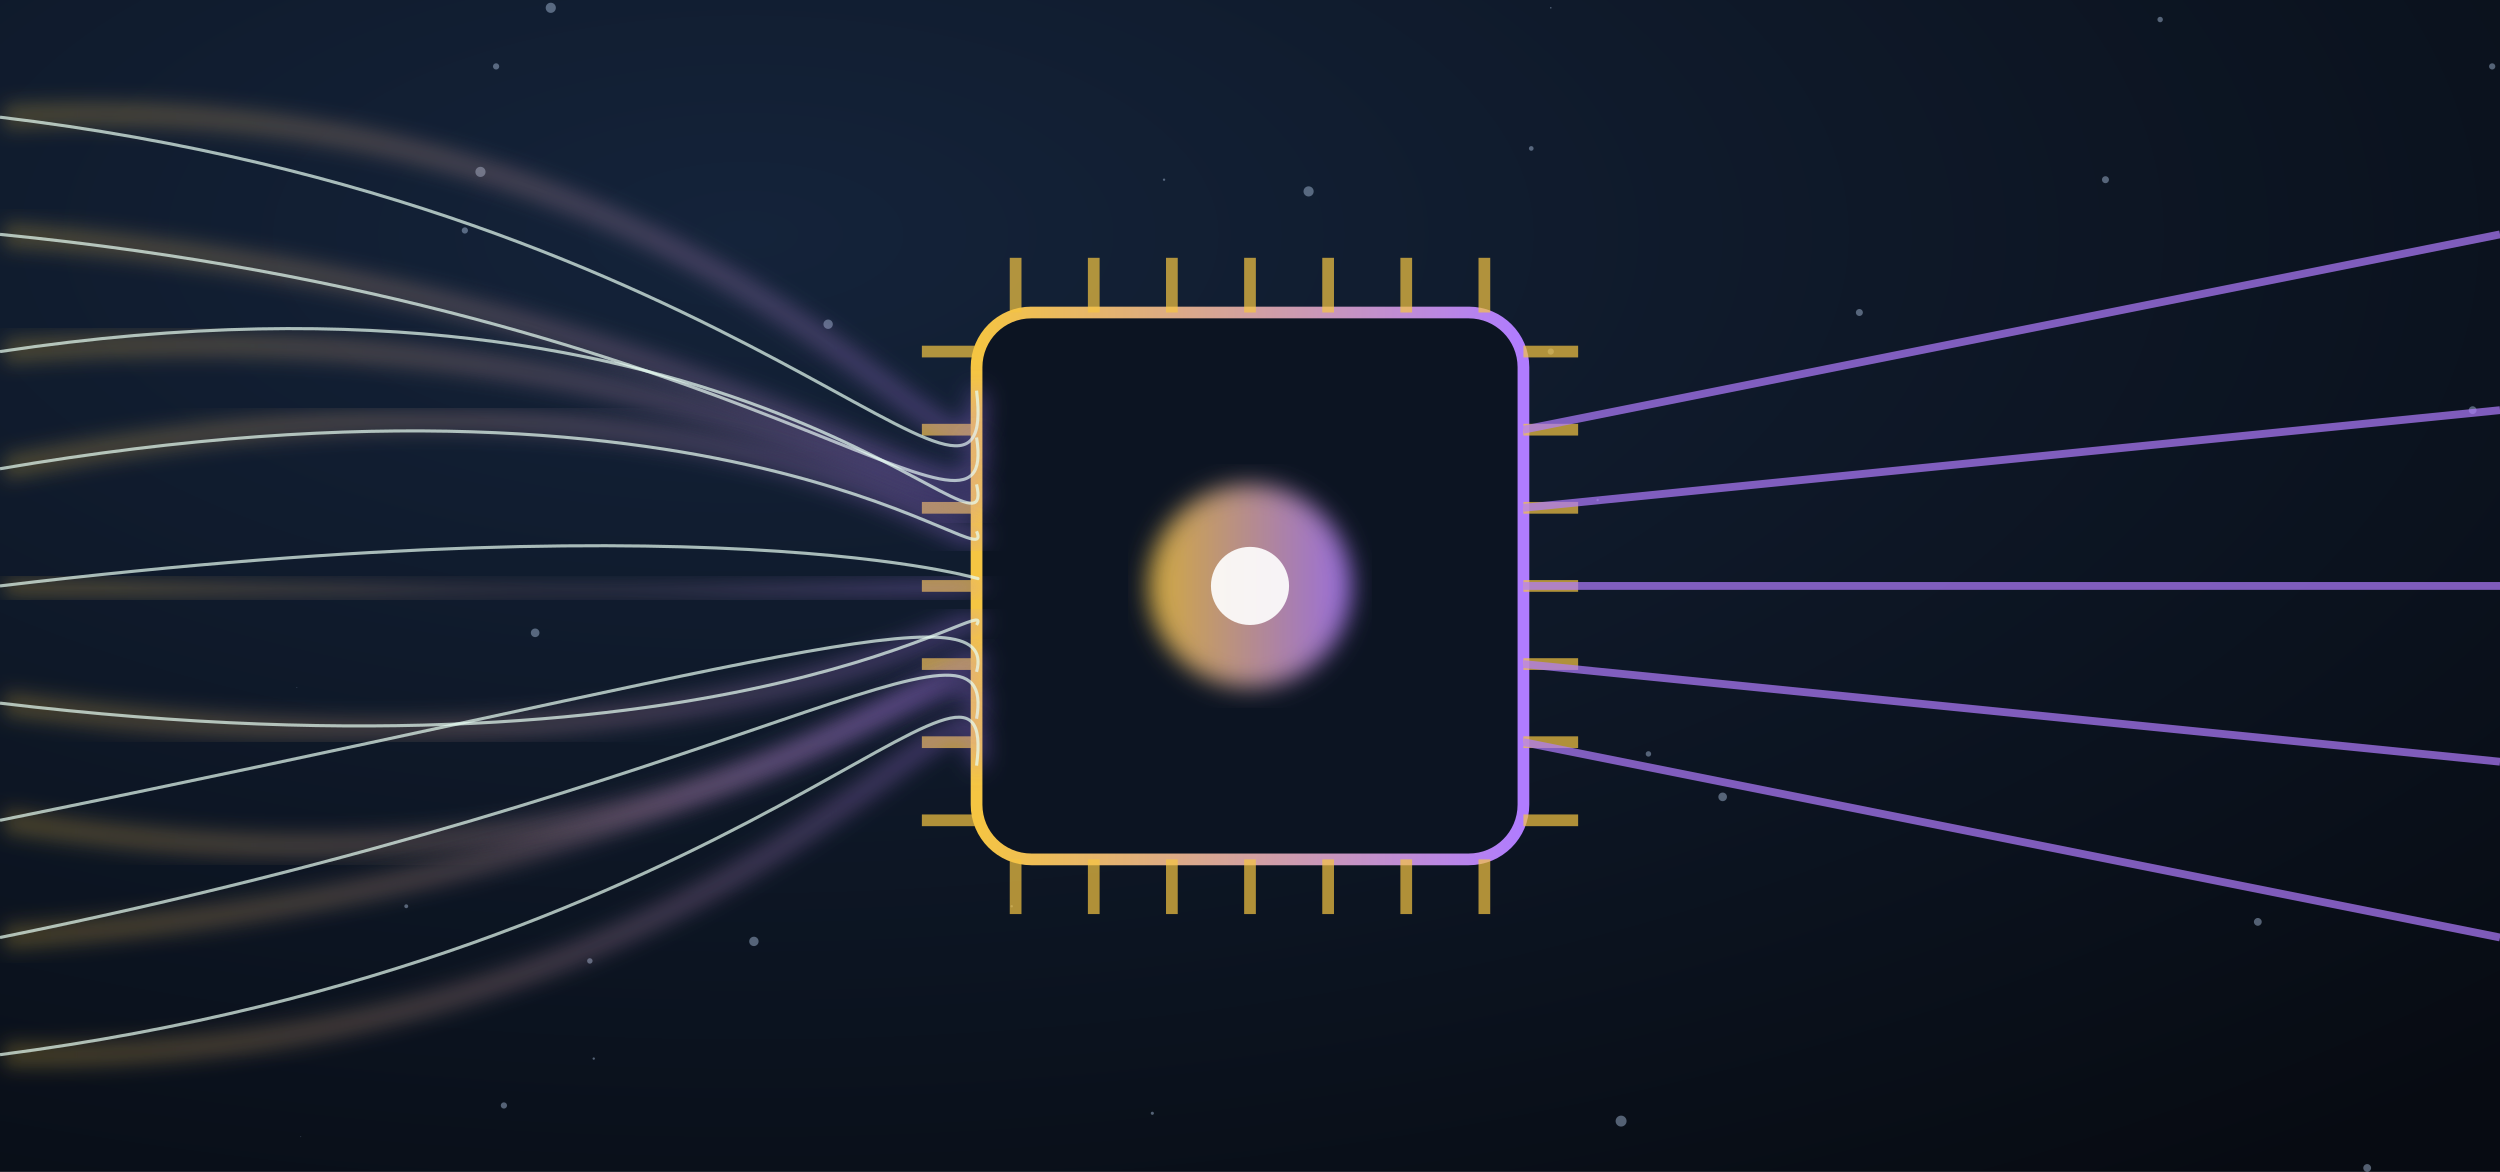
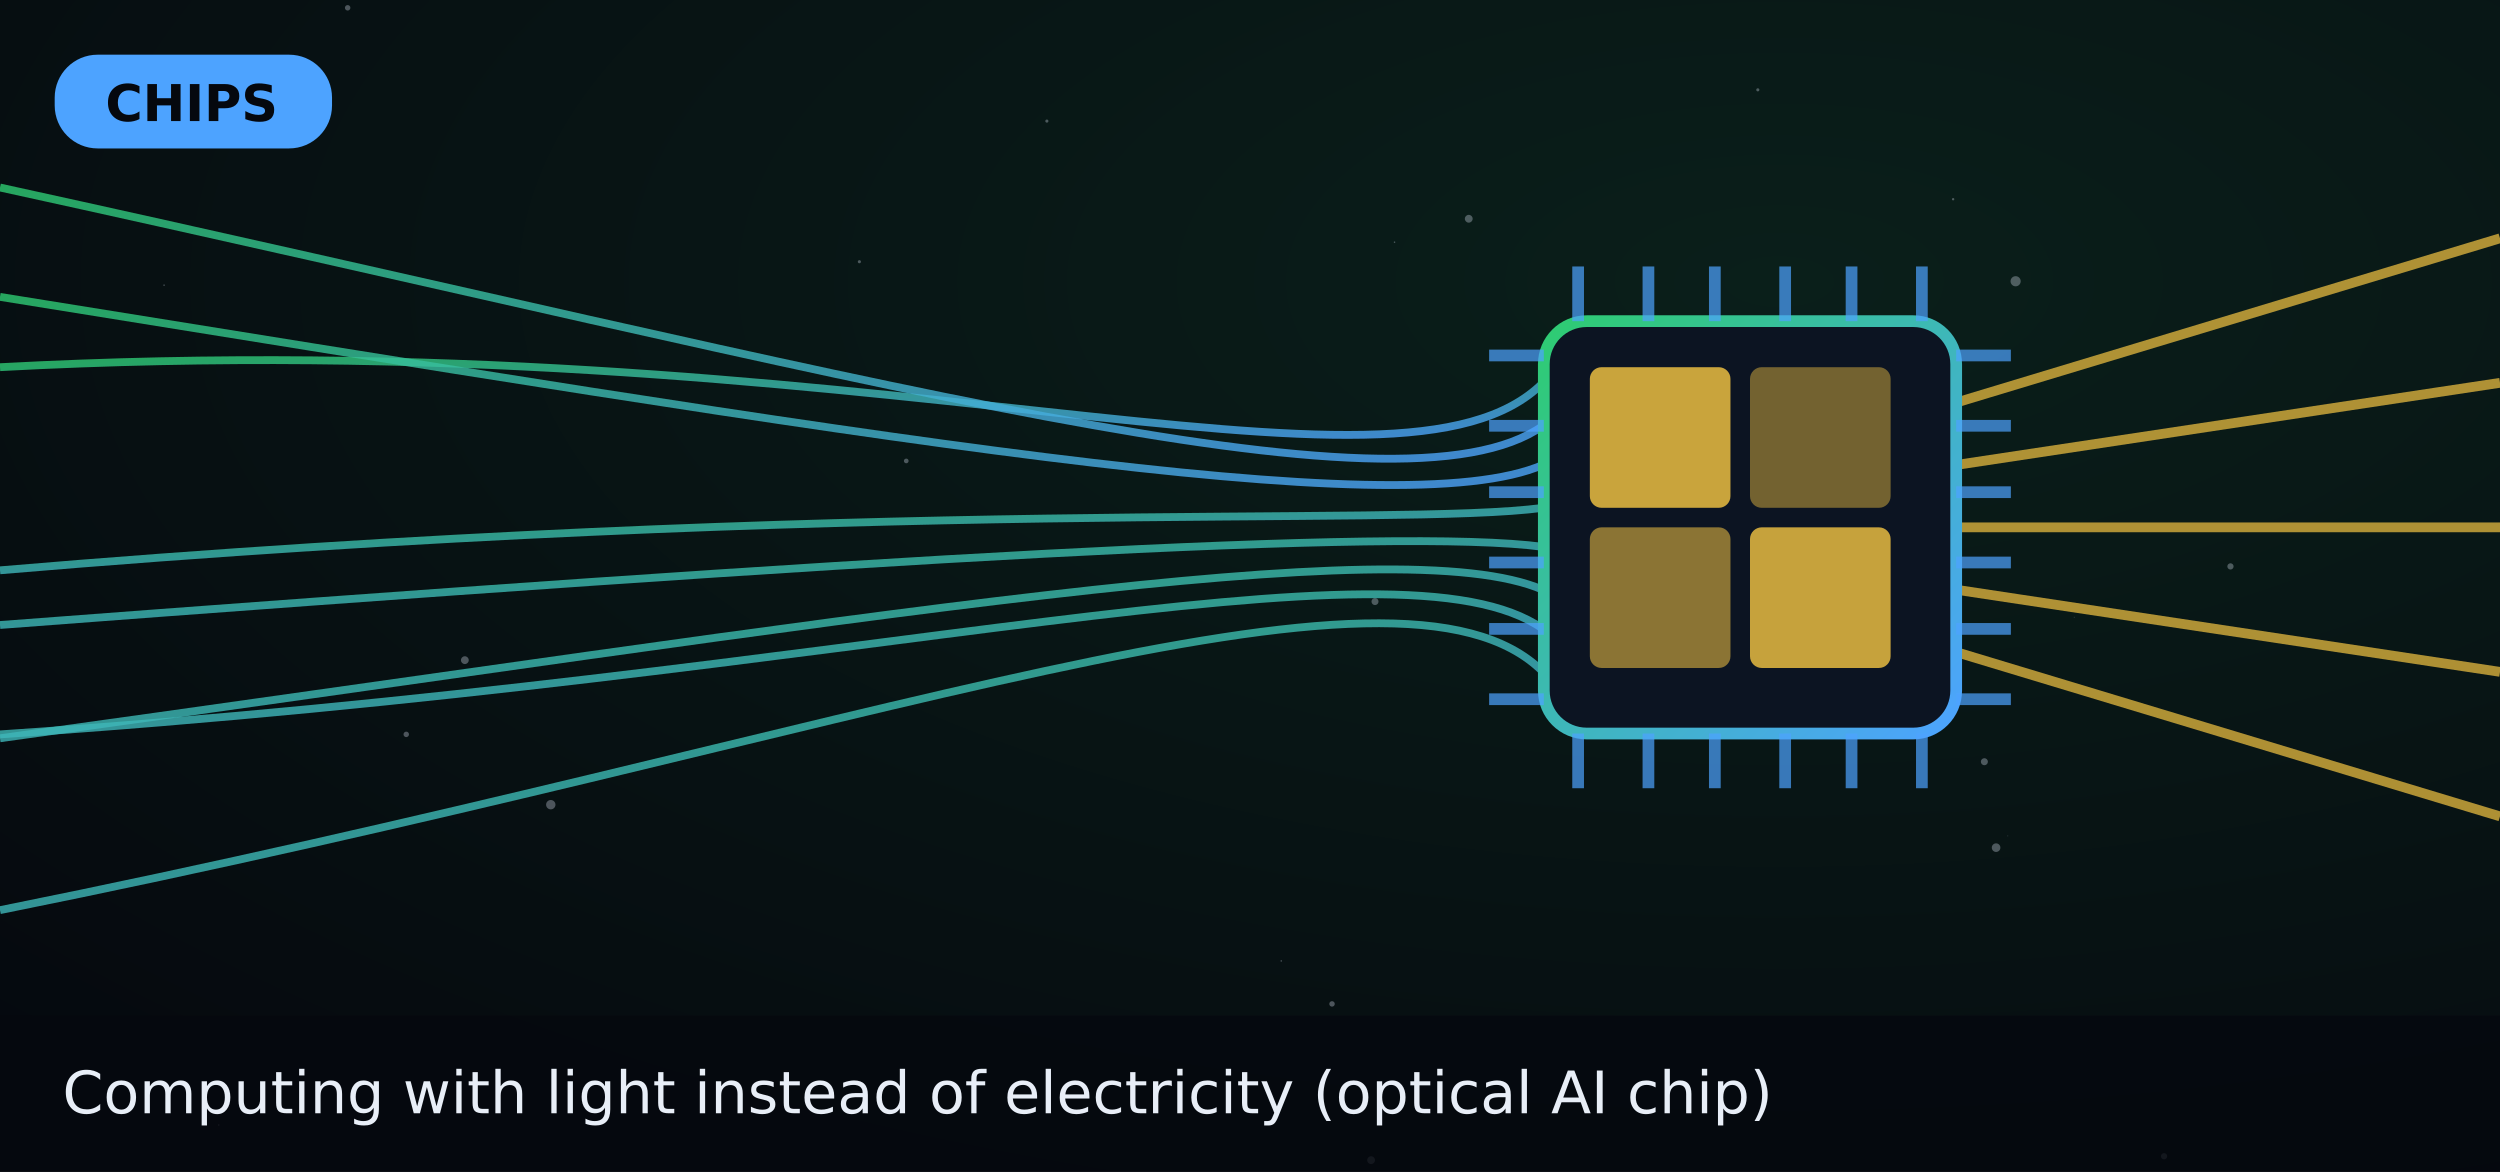
- <svg xmlns="http://www.w3.org/2000/svg" viewBox="0 0 640 300">
+ <svg xmlns="http://www.w3.org/2000/svg" viewBox="0 0 640 300" width="640" height="300">
  <defs>
-     <linearGradient id="g" x1="0" x2="1">
-       <stop offset="0" stop-color="#f5c542" />
-       <stop offset="1" stop-color="#b07cff" />
+     <linearGradient id="g" x1="0" x2="1" y1="0" y2="1">
+       <stop offset="0" stop-color="#2ecc71" />
+       <stop offset="1" stop-color="#4da3ff" />
    </linearGradient>
-     <radialGradient id="bg" cx=".3" cy=".2" r="1">
-       <stop offset="0" stop-color="#14233a" />
-       <stop offset="1" stop-color="#070b12" />
+     <radialGradient id="bg" cx="0.71" cy="0.24" r="1">
+       <stop offset="0" stop-color="#0a1f1a" />
+       <stop offset="1" stop-color="#05080e" />
    </radialGradient>
    <filter id="f">
      <feGaussianBlur stdDeviation="3" />
    </filter>
  </defs>
  <rect width="640" height="300" fill="url(#bg)" />
-   <circle cx="341" cy="169" r="1.2" fill="#9fb4d0" opacity=".5" />
-   <circle cx="335" cy="107" r="0.4" fill="#9fb4d0" opacity=".5" />
-   <circle cx="137" cy="162" r="1.1" fill="#9fb4d0" opacity=".5" />
-   <circle cx="606" cy="299" r="1.0" fill="#9fb4d0" opacity=".5" />
-   <circle cx="343" cy="231" r="0.0" fill="#9fb4d0" opacity=".5" />
-   <circle cx="422" cy="193" r="0.7" fill="#9fb4d0" opacity=".5" />
-   <circle cx="269" cy="118" r="0.1" fill="#9fb4d0" opacity=".5" />
-   <circle cx="298" cy="46" r="0.3" fill="#9fb4d0" opacity=".5" />
-   <circle cx="638" cy="17" r="0.8" fill="#9fb4d0" opacity=".5" />
-   <circle cx="392" cy="38" r="0.6" fill="#9fb4d0" opacity=".5" />
-   <circle cx="346" cy="167" r="0.0" fill="#9fb4d0" opacity=".5" />
-   <circle cx="152" cy="271" r="0.3" fill="#9fb4d0" opacity=".5" />
-   <circle cx="123" cy="44" r="1.3" fill="#9fb4d0" opacity=".5" />
-   <circle cx="633" cy="105" r="1.0" fill="#9fb4d0" opacity=".5" />
-   <circle cx="129" cy="283" r="0.8" fill="#9fb4d0" opacity=".5" />
-   <circle cx="267" cy="193" r="0.3" fill="#9fb4d0" opacity=".5" />
-   <circle cx="553" cy="5" r="0.7" fill="#9fb4d0" opacity=".5" />
-   <circle cx="397" cy="90" r="0.8" fill="#9fb4d0" opacity=".5" />
-   <circle cx="119" cy="59" r="0.8" fill="#9fb4d0" opacity=".5" />
-   <circle cx="141" cy="2" r="1.3" fill="#9fb4d0" opacity=".5" />
-   <circle cx="578" cy="236" r="1.0" fill="#9fb4d0" opacity=".5" />
-   <circle cx="344" cy="145" r="0.5" fill="#9fb4d0" opacity=".5" />
-   <circle cx="104" cy="232" r="0.5" fill="#9fb4d0" opacity=".5" />
-   <circle cx="539" cy="46" r="0.9" fill="#9fb4d0" opacity=".5" />
-   <circle cx="259" cy="232" r="0.3" fill="#9fb4d0" opacity=".5" />
-   <circle cx="476" cy="80" r="0.9" fill="#9fb4d0" opacity=".5" />
-   <circle cx="295" cy="285" r="0.4" fill="#9fb4d0" opacity=".5" />
-   <circle cx="127" cy="17" r="0.8" fill="#9fb4d0" opacity=".5" />
-   <circle cx="409" cy="128" r="0.3" fill="#9fb4d0" opacity=".5" />
-   <circle cx="193" cy="241" r="1.2" fill="#9fb4d0" opacity=".5" />
-   <circle cx="77" cy="291" r="0.1" fill="#9fb4d0" opacity=".5" />
-   <circle cx="335" cy="49" r="1.3" fill="#9fb4d0" opacity=".5" />
-   <circle cx="397" cy="2" r="0.2" fill="#9fb4d0" opacity=".5" />
-   <circle cx="441" cy="204" r="1.1" fill="#9fb4d0" opacity=".5" />
-   <circle cx="415" cy="287" r="1.4" fill="#9fb4d0" opacity=".5" />
-   <circle cx="76" cy="176" r="0.1" fill="#9fb4d0" opacity=".5" />
-   <circle cx="390" cy="98" r="1.1" fill="#9fb4d0" opacity=".5" />
-   <circle cx="151" cy="246" r="0.7" fill="#9fb4d0" opacity=".5" />
-   <circle cx="251" cy="144" r="0.8" fill="#9fb4d0" opacity=".5" />
-   <circle cx="212" cy="83" r="1.2" fill="#9fb4d0" opacity=".5" />
-   <rect x="250.0" y="80.0" width="140" height="140" rx="14" fill="#0c1422" stroke="url(#g)" stroke-width="3" />
-   <path d="M260.0 80.0v-14M260.0 220.0v14M250.0 90.0h-14M390.0 90.0h14" stroke="#f5c542" stroke-width="3" opacity=".7" />
-   <path d="M280.0 80.0v-14M280.0 220.0v14M250.0 110.0h-14M390.0 110.0h14" stroke="#f5c542" stroke-width="3" opacity=".7" />
-   <path d="M300.0 80.0v-14M300.0 220.0v14M250.0 130.0h-14M390.0 130.0h14" stroke="#f5c542" stroke-width="3" opacity=".7" />
-   <path d="M320.0 80.0v-14M320.0 220.0v14M250.0 150.0h-14M390.0 150.0h14" stroke="#f5c542" stroke-width="3" opacity=".7" />
-   <path d="M340.0 80.0v-14M340.0 220.0v14M250.0 170.0h-14M390.0 170.0h14" stroke="#f5c542" stroke-width="3" opacity=".7" />
-   <path d="M360.0 80.0v-14M360.0 220.0v14M250.0 190.0h-14M390.0 190.0h14" stroke="#f5c542" stroke-width="3" opacity=".7" />
-   <path d="M380.0 80.0v-14M380.0 220.0v14M250.0 210.0h-14M390.0 210.0h14" stroke="#f5c542" stroke-width="3" opacity=".7" />
-   <path d="M0 30 C 192.0 18, 256.0 150.0, 250.0 100.0" stroke="url(#g)" stroke-width="2" fill="none" opacity=".8" filter="url(#f)" />
-   <path d="M0 30 C 192.0 53, 256.0 150.0, 250.0 100.0" stroke="#e8fff4" stroke-width=".8" fill="none" opacity=".7" />
-   <path d="M0 60 C 192.0 74, 256.0 150.0, 250.0 112.0" stroke="url(#g)" stroke-width="2" fill="none" opacity=".8" filter="url(#f)" />
-   <path d="M0 60 C 192.0 79, 256.0 150.0, 250.0 112.0" stroke="#e8fff4" stroke-width=".8" fill="none" opacity=".7" />
-   <path d="M0 90 C 192.0 76, 256.0 150.0, 250.0 124.0" stroke="url(#g)" stroke-width="2" fill="none" opacity=".8" filter="url(#f)" />
-   <path d="M0 90 C 192.0 61, 256.0 150.0, 250.0 124.0" stroke="#e8fff4" stroke-width=".8" fill="none" opacity=".7" />
-   <path d="M0 120 C 192.0 80, 256.0 150.0, 250.0 136.0" stroke="url(#g)" stroke-width="2" fill="none" opacity=".8" filter="url(#f)" />
-   <path d="M0 120 C 192.0 87, 256.0 150.0, 250.0 136.0" stroke="#e8fff4" stroke-width=".8" fill="none" opacity=".7" />
-   <path d="M0 150 C 192.0 157, 256.0 150.0, 250.0 148.0" stroke="url(#g)" stroke-width="2" fill="none" opacity=".8" filter="url(#f)" />
-   <path d="M0 150 C 192.0 127, 256.0 150.0, 250.0 148.0" stroke="#e8fff4" stroke-width=".8" fill="none" opacity=".7" />
-   <path d="M0 180 C 192.0 206, 256.0 150.0, 250.0 160.0" stroke="url(#g)" stroke-width="2" fill="none" opacity=".8" filter="url(#f)" />
-   <path d="M0 180 C 192.0 203, 256.0 150.0, 250.0 160.0" stroke="#e8fff4" stroke-width=".8" fill="none" opacity=".7" />
-   <path d="M0 210 C 192.0 241, 256.0 150.0, 250.0 172.0" stroke="url(#g)" stroke-width="2" fill="none" opacity=".8" filter="url(#f)" />
-   <path d="M0 210 C 192.0 171, 256.0 150.0, 250.0 172.0" stroke="#e8fff4" stroke-width=".8" fill="none" opacity=".7" />
-   <path d="M0 240 C 192.0 228, 256.0 150.0, 250.0 184.0" stroke="url(#g)" stroke-width="2" fill="none" opacity=".8" filter="url(#f)" />
-   <path d="M0 240 C 192.0 201, 256.0 150.0, 250.0 184.0" stroke="#e8fff4" stroke-width=".8" fill="none" opacity=".7" />
-   <path d="M0 270 C 192.0 274, 256.0 150.0, 250.0 196.0" stroke="url(#g)" stroke-width="2" fill="none" opacity=".8" filter="url(#f)" />
-   <path d="M0 270 C 192.0 245, 256.0 150.0, 250.0 196.0" stroke="#e8fff4" stroke-width=".8" fill="none" opacity=".7" />
-   <path d="M390.0 110.0 L640 60.0" stroke="#b07cff" stroke-width="2" opacity=".7" />
-   <path d="M390.0 130.0 L640 105.0" stroke="#b07cff" stroke-width="2" opacity=".7" />
-   <path d="M390.0 150.0 L640 150.0" stroke="#b07cff" stroke-width="2" opacity=".7" />
-   <path d="M390.0 170.0 L640 195.0" stroke="#b07cff" stroke-width="2" opacity=".7" />
-   <path d="M390.0 190.0 L640 240.0" stroke="#b07cff" stroke-width="2" opacity=".7" />
-   <circle cx="320.0" cy="150.0" r="26" fill="url(#g)" opacity=".85" filter="url(#f)" />
-   <circle cx="320.0" cy="150.0" r="10" fill="#fff" opacity=".9" />
+   <circle cx="483" cy="37" r="0.0" fill="#cfd8e6" opacity=".35" />
+   <circle cx="450" cy="23" r="0.4" fill="#cfd8e6" opacity=".35" />
+   <circle cx="434" cy="184" r="0.7" fill="#cfd8e6" opacity=".35" />
+   <circle cx="462" cy="92" r="0.8" fill="#cfd8e6" opacity=".35" />
+   <circle cx="56" cy="288" r="0.2" fill="#cfd8e6" opacity=".35" />
+   <circle cx="341" cy="257" r="0.7" fill="#cfd8e6" opacity=".35" />
+   <circle cx="531" cy="158" r="0.1" fill="#cfd8e6" opacity=".35" />
+   <circle cx="514" cy="214" r="0.1" fill="#cfd8e6" opacity=".35" />
+   <circle cx="511" cy="217" r="1.1" fill="#cfd8e6" opacity=".35" />
+   <circle cx="516" cy="72" r="1.3" fill="#cfd8e6" opacity=".35" />
+   <circle cx="403" cy="91" r="0.1" fill="#cfd8e6" opacity=".35" />
+   <circle cx="268" cy="31" r="0.4" fill="#cfd8e6" opacity=".35" />
+   <circle cx="351" cy="297" r="1.0" fill="#cfd8e6" opacity=".35" />
+   <circle cx="42" cy="73" r="0.2" fill="#cfd8e6" opacity=".35" />
+   <circle cx="141" cy="206" r="1.2" fill="#cfd8e6" opacity=".35" />
+   <circle cx="508" cy="195" r="0.9" fill="#cfd8e6" opacity=".35" />
+   <circle cx="357" cy="62" r="0.2" fill="#cfd8e6" opacity=".35" />
+   <circle cx="104" cy="188" r="0.7" fill="#cfd8e6" opacity=".35" />
+   <circle cx="328" cy="246" r="0.2" fill="#cfd8e6" opacity=".35" />
+   <circle cx="119" cy="169" r="1.0" fill="#cfd8e6" opacity=".35" />
+   <circle cx="453" cy="89" r="0.2" fill="#cfd8e6" opacity=".35" />
+   <circle cx="376" cy="56" r="1.0" fill="#cfd8e6" opacity=".35" />
+   <circle cx="554" cy="296" r="0.8" fill="#cfd8e6" opacity=".35" />
+   <circle cx="500" cy="51" r="0.3" fill="#cfd8e6" opacity=".35" />
+   <circle cx="571" cy="145" r="0.8" fill="#cfd8e6" opacity=".35" />
+   <circle cx="220" cy="67" r="0.4" fill="#cfd8e6" opacity=".35" />
+   <circle cx="89" cy="2" r="0.7" fill="#cfd8e6" opacity=".35" />
+   <circle cx="232" cy="118" r="0.6" fill="#cfd8e6" opacity=".35" />
+   <circle cx="352" cy="154" r="0.9" fill="#cfd8e6" opacity=".35" />
+   <circle cx="475" cy="176" r="0.7" fill="#cfd8e6" opacity=".35" />
+   <path d="M0 94 C 224 82, 358 135, 395 98" stroke="url(#g)" stroke-width="2" fill="none" opacity=".8" />
+   <path d="M0 48 C 224 97, 358 135, 395 109" stroke="url(#g)" stroke-width="2" fill="none" opacity=".8" />
+   <path d="M0 76 C 224 112, 358 135, 395 119" stroke="url(#g)" stroke-width="2" fill="none" opacity=".8" />
+   <path d="M0 146 C 224 127, 358 135, 395 130" stroke="url(#g)" stroke-width="2" fill="none" opacity=".8" />
+   <path d="M0 160 C 224 143, 358 135, 395 140" stroke="url(#g)" stroke-width="2" fill="none" opacity=".8" />
+   <path d="M0 189 C 224 158, 358 135, 395 151" stroke="url(#g)" stroke-width="2" fill="none" opacity=".8" />
+   <path d="M0 188 C 224 173, 358 135, 395 161" stroke="url(#g)" stroke-width="2" fill="none" opacity=".8" />
+   <path d="M0 233 C 224 188, 358 135, 395 172" stroke="url(#g)" stroke-width="2" fill="none" opacity=".8" />
+   <path d="M501 103 L640 61" stroke="#f5c542" stroke-width="2.5" opacity=".7" />
+   <path d="M501 119 L640 98" stroke="#f5c542" stroke-width="2.5" opacity=".7" />
+   <path d="M501 135 L640 135" stroke="#f5c542" stroke-width="2.5" opacity=".7" />
+   <path d="M501 151 L640 172" stroke="#f5c542" stroke-width="2.5" opacity=".7" />
+   <path d="M501 167 L640 209" stroke="#f5c542" stroke-width="2.5" opacity=".7" />
+   <rect x="395.216" y="82.216" width="105.569" height="105.569" rx="11" fill="#0c1422" stroke="url(#g)" stroke-width="3" />
+   <path d="M404 82.216v-14M404 187.784v14M395.216 91h-14M500.784 91h14" stroke="#4da3ff" stroke-width="3" opacity=".7" />
+   <path d="M422 82.216v-14M422 187.784v14M395.216 109h-14M500.784 109h14" stroke="#4da3ff" stroke-width="3" opacity=".7" />
+   <path d="M439 82.216v-14M439 187.784v14M395.216 126h-14M500.784 126h14" stroke="#4da3ff" stroke-width="3" opacity=".7" />
+   <path d="M457 82.216v-14M457 187.784v14M395.216 144h-14M500.784 144h14" stroke="#4da3ff" stroke-width="3" opacity=".7" />
+   <path d="M474 82.216v-14M474 187.784v14M395.216 161h-14M500.784 161h14" stroke="#4da3ff" stroke-width="3" opacity=".7" />
+   <path d="M492 82.216v-14M492 187.784v14M395.216 179h-14M500.784 179h14" stroke="#4da3ff" stroke-width="3" opacity=".7" />
+   <rect x="407" y="94" width="36" height="36" rx="3" fill="#f5c542" opacity="0.81" />
+   <rect x="407" y="135" width="36" height="36" rx="3" fill="#f5c542" opacity="0.54" />
+   <rect x="448" y="94" width="36" height="36" rx="3" fill="#f5c542" opacity="0.44" />
+   <rect x="448" y="135" width="36" height="36" rx="3" fill="#f5c542" opacity="0.80" />
+   <rect x="14" y="14" rx="11" width="71" height="24" fill="#4da3ff" />
+   <text x="27" y="31" font-family="DejaVu Sans" font-weight="bold" font-size="13" fill="#05080e">CHIPS</text>
+   <rect x="0" y="260" width="640" height="40" fill="#05080ecc" />
+   <text x="16" y="285" font-family="DejaVu Sans" font-size="15" fill="#e8eef7">Computing with light instead of electricity (optical AI chip)</text>
</svg>
